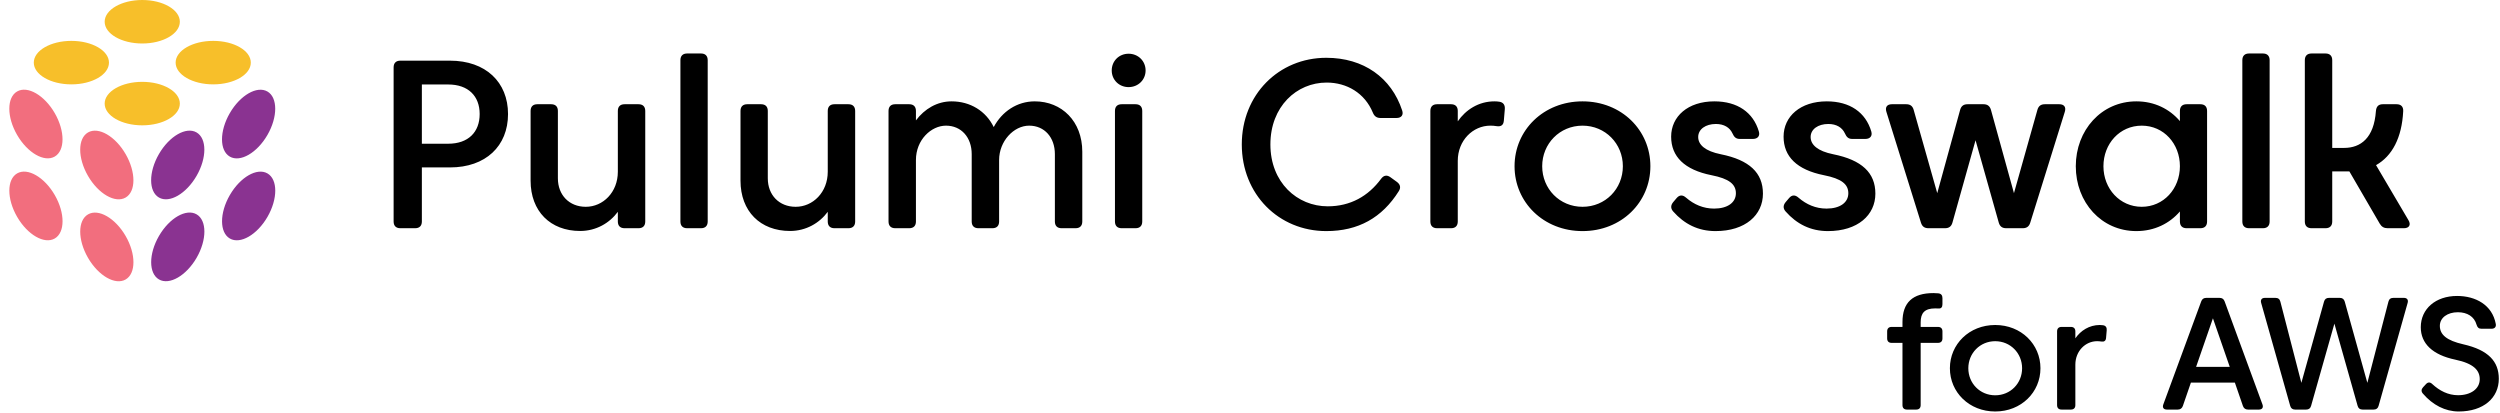
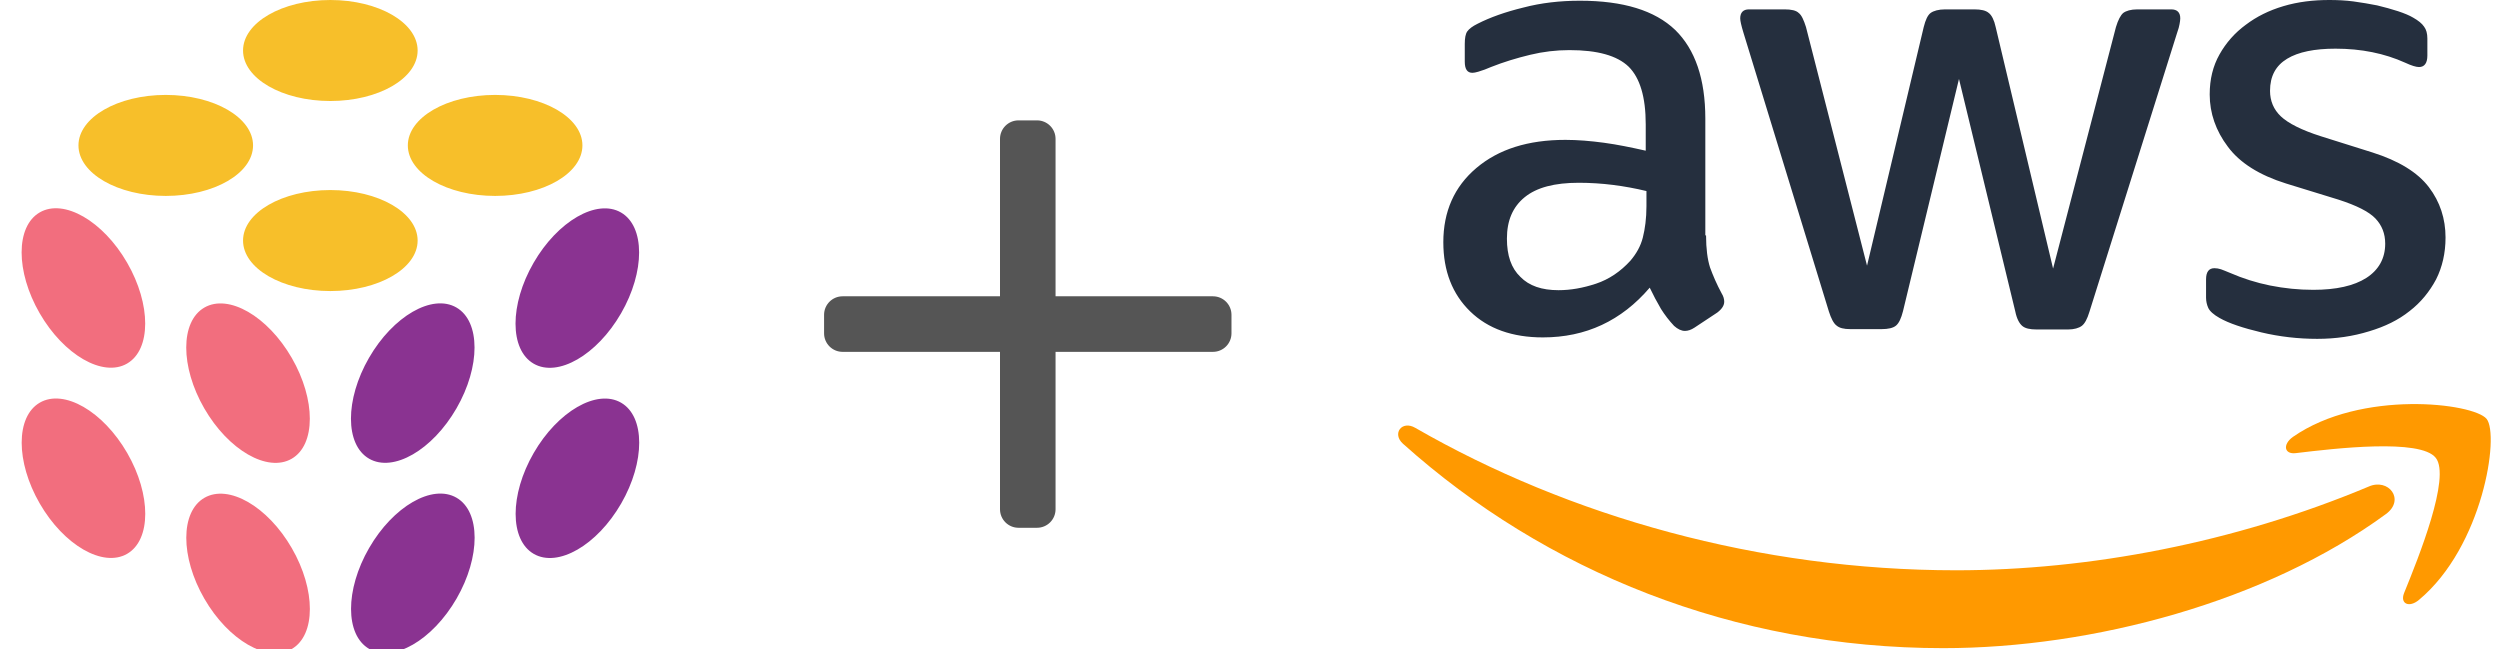
- <svg xmlns="http://www.w3.org/2000/svg" width="940" height="155" fill="none" viewBox="0 0 940 155">
-   <path fill="#f26e7e" fill-rule="evenodd" d="M20.572 58.87c3.912-2.258 3.918-9.57.015-16.33s-10.238-10.41-14.15-8.15c-3.91 2.258-3.917 9.569-.014 16.329s10.238 10.41 14.15 8.152m.024 14.475c3.903 6.76 3.896 14.072-.015 16.33s-10.246-1.392-14.149-8.152-3.897-14.071.015-16.33c3.91-2.258 10.246 1.392 14.149 8.152m26.653 15.41c3.904 6.76 3.897 14.071-.014 16.33s-10.246-1.392-14.15-8.152c-3.902-6.76-3.896-14.071.015-16.33s10.246 1.392 14.15 8.152m-.008-30.805c3.903 6.76 3.897 14.072-.015 16.33-3.91 2.258-10.246-1.392-14.149-8.152s-3.897-14.071.015-16.33c3.91-2.258 10.246 1.392 14.149 8.152" clip-rule="evenodd" />
-   <path fill="#8a3391" fill-rule="evenodd" d="M100.561 50.735c3.903-6.76 3.897-14.071-.014-16.33-3.912-2.258-10.246 1.392-14.15 8.152s-3.896 14.072.015 16.33 10.246-1.392 14.149-8.152m.001 14.468c3.911 2.258 3.918 9.57.015 16.33s-10.239 10.41-14.15 8.151c-3.91-2.258-3.917-9.569-.014-16.329s10.238-10.41 14.149-8.152M73.914 80.588c3.91 2.258 3.917 9.569.014 16.33-3.903 6.759-10.238 10.409-14.15 8.151-3.91-2.258-3.917-9.57-.014-16.33s10.238-10.41 14.15-8.151m-.015-30.798c3.91 2.258 3.917 9.569.014 16.33s-10.238 10.41-14.15 8.151c-3.91-2.258-3.917-9.57-.014-16.33s10.238-10.41 14.15-8.151" clip-rule="evenodd" />
-   <path fill="#f7bf2a" fill-rule="evenodd" d="M67.622 8.178c0 4.516-6.328 8.177-14.135 8.177s-14.134-3.66-14.134-8.177S45.68 0 53.487 0s14.135 3.661 14.135 8.178M40.974 23.546c0 4.517-6.328 8.178-14.135 8.178s-14.134-3.661-14.134-8.178c0-4.516 6.328-8.177 14.134-8.177 7.807 0 14.135 3.661 14.135 8.177m39.197 8.178c7.806 0 14.134-3.661 14.134-8.178 0-4.516-6.328-8.177-14.135-8.177s-14.134 3.661-14.134 8.177c0 4.517 6.328 8.178 14.135 8.178M67.622 38.95c0 4.516-6.328 8.177-14.135 8.177s-14.134-3.661-14.134-8.177c0-4.517 6.328-8.178 14.134-8.178 7.807 0 14.135 3.661 14.135 8.178" clip-rule="evenodd" />
-   <path fill="#000" d="M158.62 62.95h10.575c13.41 0 21.825-8.01 21.825-20.07 0-12.015-8.415-20.07-21.825-20.07H150.52c-1.62 0-2.52.9-2.52 2.52v57.96c0 1.62.9 2.52 2.52 2.52h5.58c1.62 0 2.52-.9 2.52-2.52zm21.735-20.07c0 6.795-4.275 11.16-11.835 11.16h-9.9V31.765h9.9c7.56 0 11.835 4.365 11.835 11.115m37.779 43.965c5.94 0 11.025-2.925 14.175-7.2v3.645c0 1.62.9 2.52 2.52 2.52h5.265c1.62 0 2.52-.9 2.52-2.52V41.71c0-1.62-.9-2.52-2.52-2.52h-5.265c-1.62 0-2.52.9-2.52 2.52v22.86c0 7.74-5.58 13.185-12.06 13.185-6.21 0-10.485-4.41-10.485-10.71V41.71c0-1.62-.9-2.52-2.52-2.52h-5.22c-1.62 0-2.52.9-2.52 2.52v26.235c0 11.475 7.425 18.9 18.63 18.9m37.701-64.215v60.66c0 1.62.9 2.52 2.52 2.52h5.22c1.62 0 2.52-.9 2.52-2.52V22.63c0-1.62-.9-2.52-2.52-2.52h-5.22c-1.62 0-2.52.9-2.52 2.52m41.225 64.215c5.94 0 11.025-2.925 14.175-7.2v3.645c0 1.62.9 2.52 2.52 2.52h5.265c1.62 0 2.52-.9 2.52-2.52V41.71c0-1.62-.9-2.52-2.52-2.52h-5.265c-1.62 0-2.52.9-2.52 2.52v22.86c0 7.74-5.58 13.185-12.06 13.185-6.21 0-10.485-4.41-10.485-10.71V41.71c0-1.62-.9-2.52-2.52-2.52h-5.22c-1.62 0-2.52.9-2.52 2.52v26.235c0 11.475 7.425 18.9 18.63 18.9m92.016-48.735c-6.66 0-12.33 3.825-15.435 9.675-2.925-6.03-8.82-9.675-15.84-9.675-5.445 0-10.17 2.835-13.41 7.155V41.71c0-1.62-.9-2.52-2.52-2.52h-5.265c-1.62 0-2.52.9-2.52 2.52v41.58c0 1.62.9 2.52 2.52 2.52h5.265c1.62 0 2.52-.9 2.52-2.52V60.16c0-7.605 5.76-12.915 11.295-12.915 5.76 0 9.675 4.41 9.675 10.71V83.29c0 1.62.9 2.52 2.52 2.52h5.265c1.62 0 2.52-.9 2.52-2.52V60.16c0-7.065 5.49-12.915 11.295-12.915 5.76 0 9.675 4.41 9.675 10.71V83.29c0 1.62.9 2.52 2.52 2.52h5.265c1.62 0 2.52-.9 2.52-2.52V57.055c0-11.475-7.74-18.945-17.865-18.945m28.933-11.61c0 3.51 2.745 6.255 6.345 6.255s6.39-2.745 6.39-6.255c0-3.555-2.79-6.3-6.39-6.3s-6.345 2.745-6.345 6.3m1.215 15.21v41.58c0 1.62.9 2.52 2.52 2.52h5.22c1.62 0 2.52-.9 2.52-2.52V41.71c0-1.62-.9-2.52-2.52-2.52h-5.22c-1.62 0-2.52.9-2.52 2.52m106.009 26.685-2.43-1.755c-1.305-.945-2.52-.765-3.51.585-4.815 6.525-11.52 10.35-20.07 10.35-11.475 0-21.555-8.955-21.555-23.265 0-14.265 9.855-23.265 21.15-23.265 7.56 0 14.31 3.915 17.37 11.295.54 1.35 1.44 2.025 2.88 2.025h6.03c1.8 0 2.7-1.125 2.115-2.835-4.05-12.33-14.49-19.8-28.53-19.8-17.865 0-31.77 13.86-31.77 32.58 0 18.765 13.905 32.58 31.77 32.58 12.015 0 20.97-4.995 27.27-15.03.855-1.35.54-2.52-.72-3.465m35.128-21.15c.765 0 1.53.045 2.295.18 1.665.27 2.655-.315 2.79-2.07l.36-4.275c.135-1.575-.54-2.61-2.07-2.835a12 12 0 0 0-1.845-.135c-5.94 0-10.8 3.195-13.77 7.515V41.71c0-1.62-.9-2.52-2.52-2.52h-5.265c-1.62 0-2.52.9-2.52 2.52v41.58c0 1.62.9 2.52 2.52 2.52h5.265c1.62 0 2.52-.9 2.52-2.52V60.475c0-7.695 5.715-13.23 12.24-13.23m9.11 15.255c0 13.545 10.89 24.39 25.56 24.39s25.515-10.845 25.515-24.39-10.845-24.39-25.515-24.39-25.56 10.845-25.56 24.39m10.395 0c0-8.46 6.57-15.255 15.165-15.255s15.165 6.795 15.165 15.255c0 8.505-6.57 15.255-15.165 15.255s-15.165-6.75-15.165-15.255m50.555 11.97-1.26 1.485c-.99 1.17-1.08 2.385-.045 3.555 4.185 4.725 9.36 7.38 15.93 7.38 11.205 0 17.82-6.03 17.82-14.085 0-7.83-5.085-12.645-15.84-14.805-5.85-1.17-8.505-3.555-8.505-6.48s2.79-4.905 6.66-4.905c3.06 0 5.22 1.35 6.21 3.51.63 1.395 1.305 2.115 2.79 2.115h4.905c1.755 0 2.745-1.08 2.25-2.79-2.115-7.2-8.055-11.34-16.74-11.34-9.945 0-16.245 5.67-16.245 13.275 0 7.47 4.995 12.465 15.165 14.49 6.66 1.305 9.18 3.42 9.18 6.795 0 3.465-3.105 5.76-8.19 5.76-4.05 0-7.56-1.53-10.53-4.095-1.26-1.125-2.475-1.125-3.555.135m42.275 0-1.26 1.485c-.99 1.17-1.08 2.385-.045 3.555 4.185 4.725 9.36 7.38 15.93 7.38 11.205 0 17.82-6.03 17.82-14.085 0-7.83-5.085-12.645-15.84-14.805-5.85-1.17-8.505-3.555-8.505-6.48s2.79-4.905 6.66-4.905c3.06 0 5.22 1.35 6.21 3.51.63 1.395 1.305 2.115 2.79 2.115h4.905c1.755 0 2.745-1.08 2.25-2.79-2.115-7.2-8.055-11.34-16.74-11.34-9.945 0-16.245 5.67-16.245 13.275 0 7.47 4.995 12.465 15.165 14.49 6.66 1.305 9.18 3.42 9.18 6.795 0 3.465-3.105 5.76-8.19 5.76-4.05 0-7.56-1.53-10.53-4.095-1.26-1.125-2.475-1.125-3.555.135m73.122-35.28h-6.03c-1.485 0-2.385.675-2.79 2.16l-8.595 31.275-8.865-31.32c-.405-1.44-1.305-2.115-2.79-2.115h-5.4c-1.8 0-2.61 1.08-2.07 2.835l13.005 41.715c.45 1.44 1.35 2.07 2.835 2.07h6.21c1.485 0 2.385-.675 2.79-2.115l8.685-30.96 8.73 30.96c.405 1.44 1.305 2.115 2.79 2.115h6.21c1.485 0 2.385-.63 2.835-2.07l13.005-41.715c.54-1.755-.27-2.835-2.07-2.835h-5.445c-1.485 0-2.385.675-2.79 2.115l-8.82 31.32-8.64-31.275c-.405-1.44-1.305-2.16-2.79-2.16m34.678 23.31c0 13.59 9.63 24.39 22.77 24.39 6.795 0 12.466-2.835 16.38-7.38v3.78c0 1.62.901 2.52 2.521 2.52h5.175c1.62 0 2.519-.9 2.519-2.52V41.71c0-1.62-.899-2.52-2.519-2.52h-5.175c-1.62 0-2.521.9-2.521 2.52v3.825c-3.914-4.59-9.585-7.425-16.38-7.425-13.14 0-22.77 10.845-22.77 24.39m10.395 0c0-8.46 6.12-15.255 14.401-15.255s14.354 6.795 14.354 15.255c0 8.505-6.164 15.255-14.354 15.255s-14.401-6.75-14.401-15.255m52.229-39.87v60.66c0 1.62.9 2.52 2.52 2.52h5.22c1.62 0 2.52-.9 2.52-2.52V22.63c0-1.62-.9-2.52-2.52-2.52h-5.22c-1.62 0-2.52.9-2.52 2.52m58.01 16.56h-5.22c-1.62 0-2.43.9-2.565 2.565-.72 10.125-5.715 13.86-11.97 13.86h-4.455V22.63c0-1.62-.9-2.52-2.52-2.52h-5.265c-1.62 0-2.52.9-2.52 2.52v60.66c0 1.62.9 2.52 2.52 2.52h5.265c1.62 0 2.52-.9 2.52-2.52V64.435h6.435l11.43 19.665c.675 1.17 1.62 1.71 2.97 1.71h6.12c1.98 0 2.745-1.305 1.71-3.015l-12.195-20.7c6.075-3.42 9.72-10.305 10.215-20.295.09-1.71-.855-2.61-2.475-2.61m-170.77 75.18v-2.31c0-1.05-.54-1.68-1.56-1.77q-.9-.09-1.8-.09c-7.86 0-11.67 3.57-11.67 10.89v1.83h-4.08c-1.08 0-1.68.6-1.68 1.68v2.64c0 1.08.6 1.68 1.68 1.68h4.08v23.4c0 1.08.6 1.68 1.68 1.68h3.48c1.08 0 1.68-.6 1.68-1.68v-23.4h6.51c1.08 0 1.68-.6 1.68-1.68v-2.64c0-1.08-.6-1.68-1.68-1.68h-6.51v-1.74c0-3.48 1.5-5.22 5.43-5.22.42 0 .9 0 1.38.03.9.06 1.38-.51 1.38-1.62m2.8 24.09c0 9.03 7.26 16.26 17.04 16.26s17.01-7.23 17.01-16.26-7.23-16.26-17.01-16.26-17.04 7.23-17.04 16.26m6.93 0c0-5.64 4.38-10.17 10.11-10.17s10.11 4.53 10.11 10.17c0 5.67-4.38 10.17-10.11 10.17s-10.11-4.5-10.11-10.17m48.403-10.17c.51 0 1.02.03 1.53.12 1.11.18 1.77-.21 1.86-1.38l.24-2.85c.09-1.05-.36-1.74-1.38-1.89-.39-.06-.81-.09-1.23-.09-3.96 0-7.2 2.13-9.18 5.01v-2.61c0-1.08-.6-1.68-1.68-1.68h-3.51c-1.08 0-1.68.6-1.68 1.68v27.72c0 1.08.6 1.68 1.68 1.68h3.51c1.08 0 1.68-.6 1.68-1.68v-15.21c0-5.13 3.81-8.82 8.16-8.82M834.55 112h-4.98c-.96 0-1.59.42-1.92 1.35l-14.25 38.73c-.42 1.17.12 1.92 1.35 1.92h4.08c.96 0 1.59-.45 1.92-1.35l3.03-8.79h16.53l3.03 8.79c.33.9.96 1.35 1.92 1.35h4.08c1.23 0 1.77-.75 1.35-1.92l-14.22-38.73c-.33-.93-.96-1.35-1.92-1.35m3.84 25.95h-12.66l6.33-18.27zM879.773 112h-4.08c-.99 0-1.59.45-1.86 1.41l-8.52 30.54-7.89-30.51c-.24-.99-.87-1.44-1.86-1.44h-3.96c-1.2 0-1.74.75-1.41 1.89l10.92 38.7c.27.96.87 1.41 1.86 1.41h4.14c.99 0 1.59-.45 1.86-1.41l8.76-30.9 8.73 30.9c.27.96.87 1.41 1.86 1.41h4.17c.99 0 1.59-.45 1.86-1.41l10.92-38.7c.33-1.14-.21-1.89-1.41-1.89h-3.96c-.99 0-1.62.45-1.86 1.44l-7.92 30.51-8.49-30.51c-.27-.96-.87-1.44-1.86-1.44m32.389 32.43-1.08 1.17c-.69.75-.78 1.56-.09 2.37 3.69 4.32 8.43 6.75 13.47 6.75 9.36 0 15.09-5.13 15.09-12.3 0-6.48-3.87-10.8-13.35-12.96-6.21-1.41-8.82-3.6-8.82-6.93 0-3.06 2.85-5.13 6.78-5.13 3.48 0 6.18 1.62 7.02 4.68.3 1.02.81 1.53 1.83 1.53h3.81c1.14 0 1.8-.66 1.59-1.8-1.32-7.17-7.59-10.53-14.55-10.53-8.04 0-13.65 4.83-13.65 11.76 0 6.12 4.41 10.38 12.93 12.18 7.05 1.47 9.24 4.08 9.24 7.35 0 3.66-3.39 6.03-8.13 6.03-3.78 0-6.99-1.68-9.72-4.2-.81-.78-1.62-.78-2.37.03" />
+ <svg xmlns="http://www.w3.org/2000/svg" width="270" height="70" fill="none" viewBox="0 0 270 70">
+   <g transform="translate(0,0) scale(0.667)">
+     <path fill="#f26e7e" fill-rule="evenodd" d="M20.572 58.87c3.912-2.258 3.918-9.57.015-16.33s-10.238-10.41-14.15-8.15c-3.91 2.258-3.917 9.569-.014 16.329s10.238 10.41 14.15 8.152m.024 14.475c3.903 6.76 3.896 14.072-.015 16.33s-10.246-1.392-14.149-8.152-3.897-14.071.015-16.33c3.91-2.258 10.246 1.392 14.149 8.152m26.653 15.41c3.904 6.76 3.897 14.071-.014 16.33s-10.246-1.392-14.15-8.152c-3.902-6.76-3.896-14.071.015-16.33s10.246 1.392 14.15 8.152m-.008-30.805c3.903 6.76 3.897 14.072-.015 16.33-3.91 2.258-10.246-1.392-14.149-8.152s-3.897-14.071.015-16.33c3.91-2.258 10.246 1.392 14.149 8.152" clip-rule="evenodd" />
+     <path fill="#8a3391" fill-rule="evenodd" d="M100.561 50.735c3.903-6.76 3.897-14.071-.014-16.33-3.912-2.258-10.246 1.392-14.15 8.152s-3.896 14.072.015 16.33 10.246-1.392 14.149-8.152m.001 14.468c3.911 2.258 3.918 9.57.015 16.33s-10.239 10.41-14.15 8.151c-3.91-2.258-3.917-9.569-.014-16.329s10.238-10.41 14.149-8.152M73.914 80.588c3.91 2.258 3.917 9.569.014 16.33-3.903 6.759-10.238 10.409-14.15 8.151-3.91-2.258-3.917-9.57-.014-16.33s10.238-10.41 14.15-8.151m-.015-30.798c3.91 2.258 3.917 9.569.014 16.33s-10.238 10.41-14.15 8.151c-3.91-2.258-3.917-9.57-.014-16.33s10.238-10.41 14.15-8.151" clip-rule="evenodd" />
+     <path fill="#f7bf2a" fill-rule="evenodd" d="M67.622 8.178c0 4.516-6.328 8.177-14.135 8.177s-14.134-3.66-14.134-8.177S45.68 0 53.487 0s14.135 3.661 14.135 8.178M40.974 23.546c0 4.517-6.328 8.178-14.135 8.178s-14.134-3.661-14.134-8.178c0-4.516 6.328-8.177 14.134-8.177 7.807 0 14.135 3.661 14.135 8.177m39.197 8.178c7.806 0 14.134-3.661 14.134-8.178 0-4.516-6.328-8.177-14.135-8.177s-14.134 3.661-14.134 8.177c0 4.517 6.328 8.178 14.135 8.178M67.622 38.95c0 4.516-6.328 8.177-14.135 8.177s-14.134-3.661-14.134-8.177c0-4.517 6.328-8.178 14.134-8.178 7.807 0 14.135 3.661 14.135 8.178" clip-rule="evenodd" />
+   </g>
+   <rect x="108" y="13" width="6" height="44" rx="2" fill="#555" />
+   <rect x="89" y="32" width="44" height="6" rx="2" fill="#555" />
+   <g transform="translate(151,0)">
+     <path fill="#252f3e" d="M33.254 25.423c0 1.44.157 2.608.431 3.465.314.856.707 1.79 1.256 2.803.196.311.275.623.275.895 0 .39-.236.779-.746 1.168l-2.472 1.635c-.354.234-.707.35-1.02.35-.393 0-.786-.194-1.178-.544a12 12 0 0 1-1.413-1.83 30 30 0 0 1-1.216-2.297q-4.593 5.373-11.539 5.372c-3.296 0-5.926-.934-7.849-2.803s-2.904-4.36-2.904-7.475c0-3.309 1.177-5.995 3.571-8.02s5.573-3.036 9.616-3.036c1.334 0 2.707.117 4.16.311 1.452.195 2.943.506 4.513.857v-2.842c0-2.96-.628-5.023-1.845-6.23-1.256-1.206-3.375-1.79-6.397-1.79a18 18 0 0 0-4.238.506c-1.452.35-2.865.778-4.239 1.323a11 11 0 0 1-1.373.506c-.275.078-.471.117-.628.117-.55 0-.824-.389-.824-1.207V4.75c0-.623.078-1.09.274-1.363s.55-.545 1.1-.817q2.06-1.051 4.944-1.752c1.923-.507 3.964-.74 6.122-.74 4.67 0 8.085 1.051 10.283 3.153 2.158 2.103 3.257 5.295 3.257 9.578v12.614zM17.32 31.34c1.295 0 2.63-.233 4.042-.7 1.413-.468 2.669-1.324 3.729-2.492.627-.74 1.098-1.557 1.334-2.492.235-.934.392-2.063.392-3.387v-1.635a33 33 0 0 0-3.61-.662 30 30 0 0 0-3.69-.233c-2.629 0-4.552.506-5.847 1.557s-1.923 2.53-1.923 4.477c0 1.83.47 3.192 1.452 4.127.942.973 2.316 1.44 4.12 1.44m31.514 4.205c-.706 0-1.177-.117-1.491-.39-.314-.233-.589-.778-.824-1.518L37.296 3.543c-.236-.779-.353-1.285-.353-1.557 0-.623.314-.974.942-.974h3.846c.745 0 1.255.117 1.53.39.314.233.55.778.785 1.518l6.593 25.773L56.762 2.92c.196-.779.431-1.285.745-1.518s.864-.39 1.57-.39h3.14c.745 0 1.256.117 1.57.39.314.233.588.778.745 1.518l6.201 26.085 6.79-26.085c.235-.779.51-1.285.785-1.518.313-.234.824-.39 1.53-.39h3.65c.628 0 .981.312.981.974 0 .194-.04.389-.078.622-.04.234-.118.546-.275.974l-9.458 30.094q-.353 1.168-.825 1.519c-.314.233-.824.389-1.49.389h-3.376c-.746 0-1.256-.117-1.57-.39-.314-.272-.589-.778-.746-1.557L60.57 8.527l-6.044 25.071c-.197.78-.432 1.285-.746 1.558-.314.272-.863.39-1.57.39zm50.43 1.051c-2.04 0-4.081-.233-6.043-.7-1.963-.468-3.493-.974-4.514-1.558-.627-.35-1.06-.74-1.216-1.09a2.7 2.7 0 0 1-.236-1.09v-1.986c0-.817.314-1.207.903-1.207q.354 0 .707.117c.235.078.588.234.98.39a21.5 21.5 0 0 0 4.318 1.362c1.57.312 3.1.467 4.67.467 2.472 0 4.395-.428 5.73-1.284 1.334-.857 2.04-2.103 2.04-3.699 0-1.09-.353-1.985-1.059-2.725-.707-.74-2.041-1.402-3.964-2.025l-5.69-1.751c-2.865-.896-4.985-2.22-6.28-3.972-1.295-1.713-1.962-3.62-1.962-5.645q0-2.452 1.06-4.321a10 10 0 0 1 2.825-3.193c1.178-.895 2.512-1.557 4.082-2.024S98.833 0 100.56 0c.863 0 1.766.039 2.629.156.903.117 1.727.272 2.551.428.785.195 1.531.39 2.237.623q1.06.35 1.648.7c.55.312.942.624 1.178.974q.353.467.353 1.285v1.83c0 .817-.314 1.245-.903 1.245-.314 0-.824-.155-1.491-.467q-3.356-1.518-7.535-1.518c-2.237 0-4.003.35-5.22 1.09s-1.844 1.869-1.844 3.465c0 1.09.392 2.024 1.177 2.764s2.237 1.48 4.317 2.141l5.573 1.752c2.826.896 4.866 2.142 6.083 3.738s1.805 3.426 1.805 5.45c0 1.674-.353 3.193-1.02 4.516-.707 1.324-1.648 2.492-2.865 3.426-1.217.974-2.669 1.675-4.356 2.18-1.766.546-3.611.818-5.612.818" />
+     <path fill="#f90" fill-rule="evenodd" d="M106.682 55.517C93.77 64.977 75.011 70 58.881 70 36.276 70 15.907 61.708.523 47.926c-1.217-1.09-.118-2.57 1.334-1.714 16.64 9.578 37.166 15.379 58.398 15.379 14.324 0 30.062-2.96 44.543-9.033 2.159-.973 4.003 1.402 1.884 2.96" clip-rule="evenodd" />
+     <path fill="#f90" fill-rule="evenodd" d="M112.059 49.444c-1.649-2.102-10.911-1.012-15.11-.506-1.256.155-1.452-.935-.314-1.752 7.378-5.14 19.505-3.66 20.918-1.947 1.413 1.752-.392 13.782-7.3 19.544-1.059.895-2.08.428-1.609-.74 1.57-3.854 5.063-12.536 3.415-14.6" clip-rule="evenodd" />
+   </g>
</svg>
